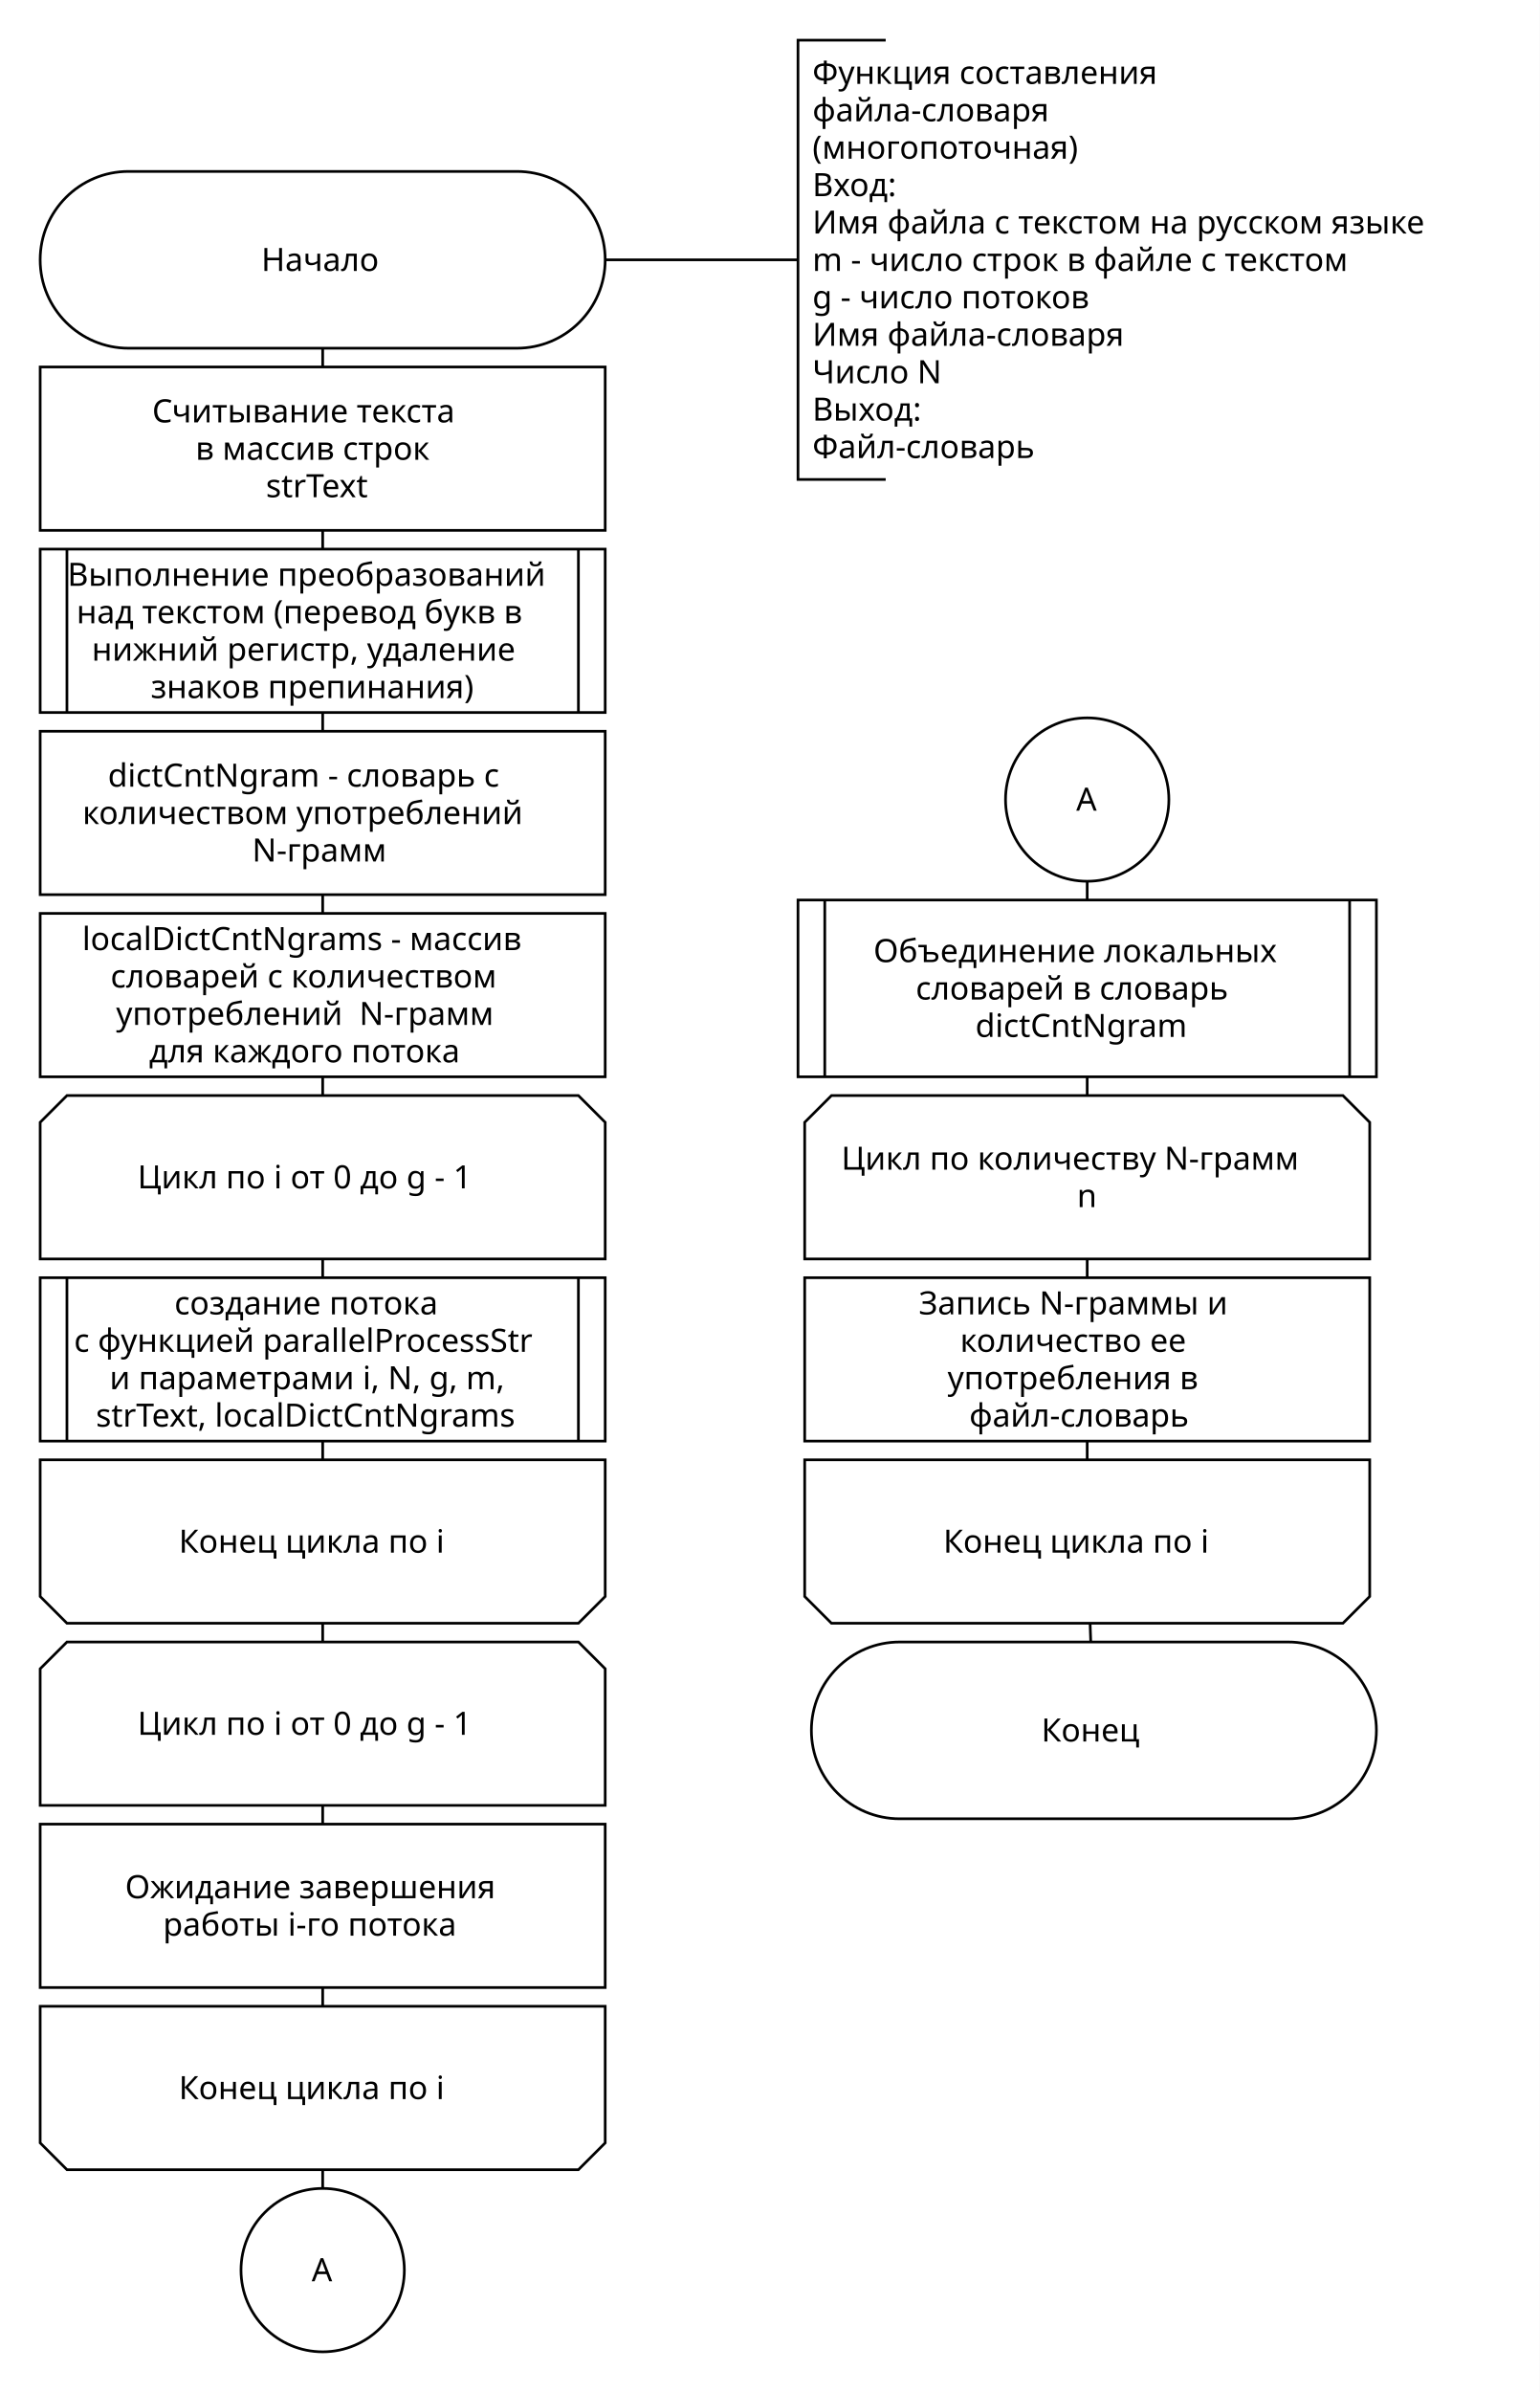
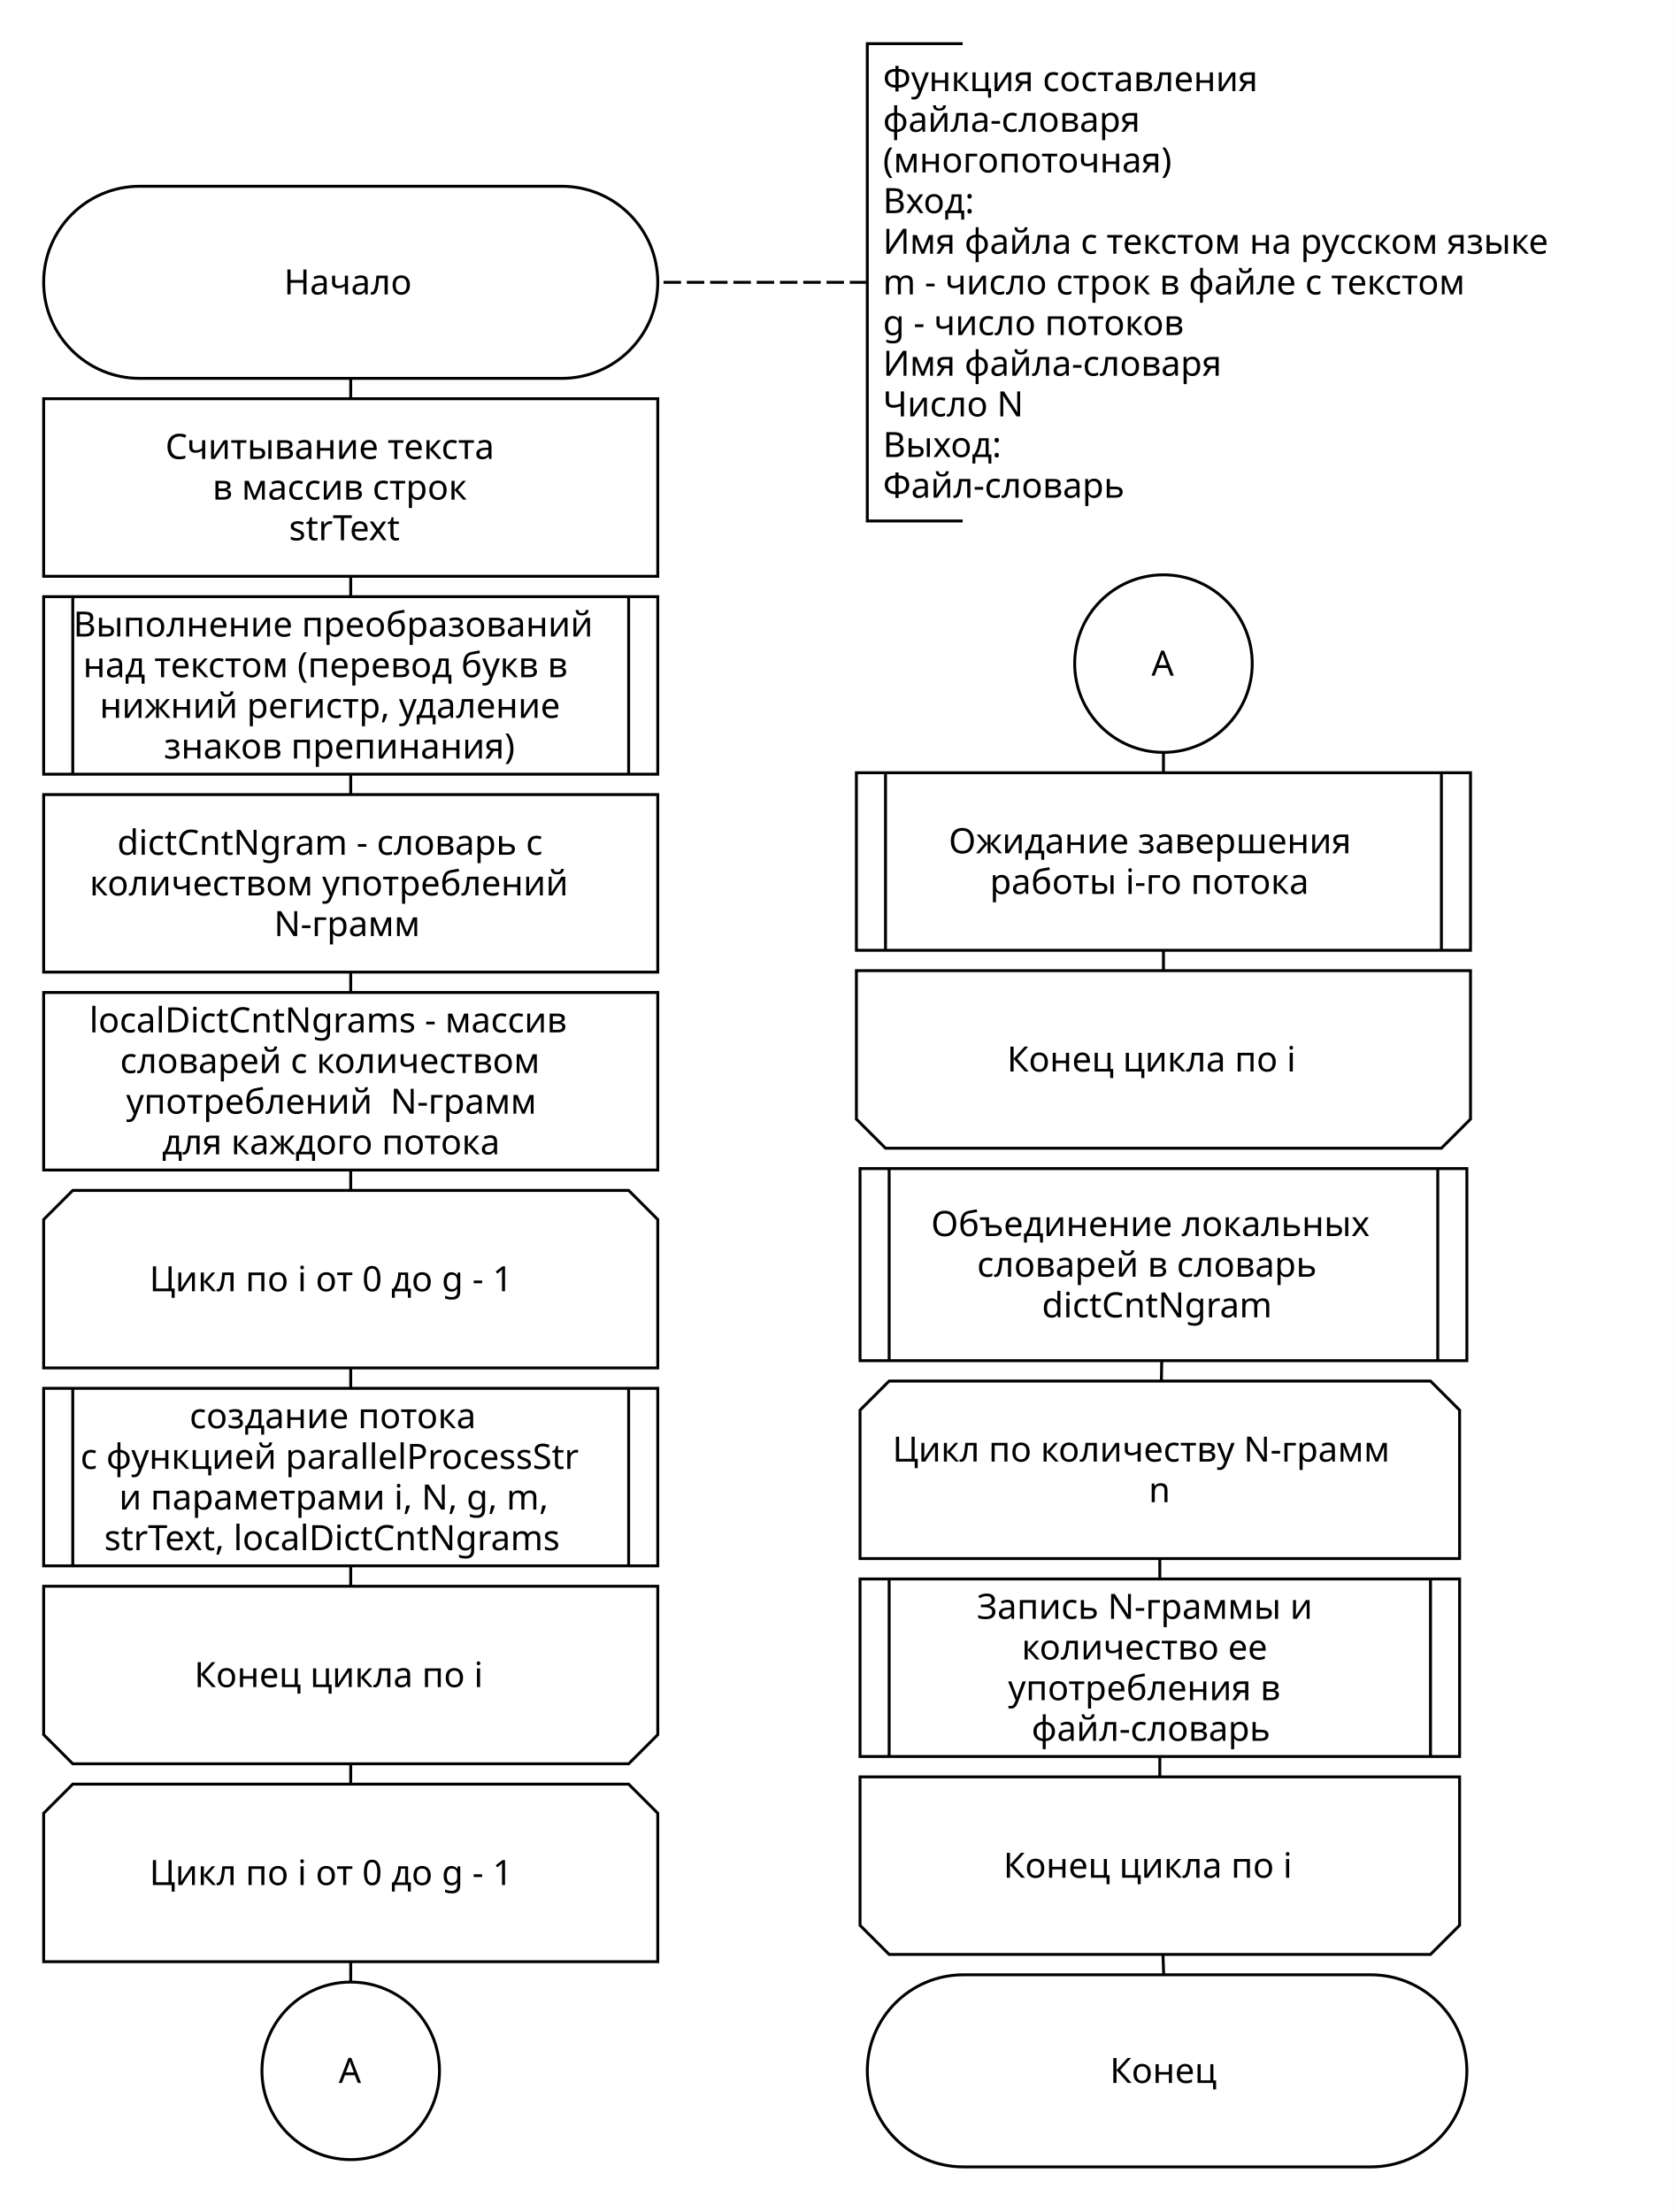
- <svg xmlns="http://www.w3.org/2000/svg" fill-opacity="1" color-rendering="auto" color-interpolation="auto" text-rendering="auto" stroke="black" stroke-linecap="square" width="575" stroke-miterlimit="10" shape-rendering="auto" stroke-opacity="1" fill="black" stroke-dasharray="none" font-weight="normal" stroke-width="1" height="893" font-family="'Dialog'" font-style="normal" stroke-linejoin="miter" font-size="12px" stroke-dashoffset="0" image-rendering="auto">
+ <svg xmlns="http://www.w3.org/2000/svg" fill-opacity="1" color-rendering="auto" color-interpolation="auto" text-rendering="auto" stroke="black" stroke-linecap="square" width="575" stroke-miterlimit="10" shape-rendering="auto" stroke-opacity="1" fill="black" stroke-dasharray="none" font-weight="normal" stroke-width="1" height="760" font-family="'Dialog'" font-style="normal" stroke-linejoin="miter" font-size="12px" stroke-dashoffset="0" image-rendering="auto">
  <defs id="genericDefs" />
  <g>
    <defs id="defs1">
      <clipPath clipPathUnits="userSpaceOnUse" id="clipPath1">
-         <path d="M0 0 L575 0 L575 893 L0 893 L0 0 Z" />
+         <path d="M0 0 L575 0 L575 760 L0 760 L0 0 Z" />
      </clipPath>
      <clipPath clipPathUnits="userSpaceOnUse" id="clipPath2">
-         <path d="M519 130 L1094 130 L1094 1023 L519 1023 L519 130 Z" />
+         <path d="M519 130 L1094 130 L1094 890 L519 890 L519 130 Z" />
      </clipPath>
    </defs>
    <g fill="white" text-rendering="geometricPrecision" shape-rendering="geometricPrecision" transform="translate(-519,-130)" stroke="white">
-       <rect x="519" width="575" height="893" y="130" clip-path="url(#clipPath2)" stroke="none" />
+       <rect x="519" width="575" height="760" y="130" clip-path="url(#clipPath2)" stroke="none" />
    </g>
    <g text-rendering="geometricPrecision" stroke-miterlimit="1.45" shape-rendering="geometricPrecision" transform="matrix(1,0,0,1,-519,-130)" stroke-linecap="butt">
      <rect x="534" y="194" clip-path="url(#clipPath2)" fill="none" width="211" rx="33" ry="33" height="66" />
      <text x="616.584" xml:space="preserve" y="231.154" clip-path="url(#clipPath2)" font-family="sans-serif" stroke="none">Начало</text>
    </g>
    <g text-rendering="geometricPrecision" stroke-miterlimit="1.45" shape-rendering="geometricPrecision" transform="matrix(1,0,0,1,-519,-130)" stroke-linecap="butt">
      <path fill="none" d="M849.75 145 L817 145 L817 309 L849.75 309" clip-path="url(#clipPath2)" />
      <text x="822.384" xml:space="preserve" y="161.31" clip-path="url(#clipPath2)" font-family="sans-serif" stroke="none">Функция составления </text>
      <text x="822.384" xml:space="preserve" y="175.279" clip-path="url(#clipPath2)" font-family="sans-serif" stroke="none">файла-словаря</text>
      <text x="822.384" xml:space="preserve" y="189.248" clip-path="url(#clipPath2)" font-family="sans-serif" stroke="none">(многопоточная)</text>
      <text x="822.384" xml:space="preserve" y="203.217" clip-path="url(#clipPath2)" font-family="sans-serif" stroke="none">Вход:</text>
      <text x="822.384" xml:space="preserve" y="217.185" clip-path="url(#clipPath2)" font-family="sans-serif" stroke="none">Имя файла с текстом на русском языке</text>
      <text x="822.384" xml:space="preserve" y="231.154" clip-path="url(#clipPath2)" font-family="sans-serif" stroke="none">m - число строк в файле с текстом</text>
      <text x="822.384" xml:space="preserve" y="245.123" clip-path="url(#clipPath2)" font-family="sans-serif" stroke="none">g - число потоков</text>
      <text x="822.384" xml:space="preserve" y="259.092" clip-path="url(#clipPath2)" font-family="sans-serif" stroke="none">Имя файла-словаря</text>
      <text x="822.384" xml:space="preserve" y="273.06" clip-path="url(#clipPath2)" font-family="sans-serif" stroke="none">Число N</text>
      <text x="822.384" xml:space="preserve" y="287.029" clip-path="url(#clipPath2)" font-family="sans-serif" stroke="none">Выход:</text>
      <text x="822.384" xml:space="preserve" y="300.998" clip-path="url(#clipPath2)" font-family="sans-serif" stroke="none">Файл-словарь</text>
    </g>
    <g text-rendering="geometricPrecision" stroke-miterlimit="1.45" shape-rendering="geometricPrecision" transform="matrix(1,0,0,1,-519,-130)" stroke-linecap="butt">
      <path fill="none" d="M534 267 L745 267 L745 328 L534 328 Z" clip-path="url(#clipPath2)" />
      <text x="575.812" xml:space="preserve" y="287.685" clip-path="url(#clipPath2)" font-family="sans-serif" stroke="none">Считывание текста </text>
      <text x="592.016" xml:space="preserve" y="301.654" clip-path="url(#clipPath2)" font-family="sans-serif" stroke="none">в массив строк</text>
      <text x="618.295" xml:space="preserve" y="315.623" clip-path="url(#clipPath2)" font-family="sans-serif" stroke="none">strText</text>
    </g>
    <g text-rendering="geometricPrecision" stroke-miterlimit="1.45" shape-rendering="geometricPrecision" transform="matrix(1,0,0,1,-519,-130)" stroke-linecap="butt">
      <rect fill="none" x="534" width="211" height="61" y="335" clip-path="url(#clipPath2)" />
      <path fill="none" d="M544 335 L544 396 M735 335 L735 396 M544 335 Z" clip-path="url(#clipPath2)" />
      <text x="544.2" xml:space="preserve" y="348.701" clip-path="url(#clipPath2)" font-family="sans-serif" stroke="none">Выполнение преобразований </text>
      <text x="547.563" xml:space="preserve" y="362.67" clip-path="url(#clipPath2)" font-family="sans-serif" stroke="none">над текстом (перевод букв в</text>
      <text x="553.259" xml:space="preserve" y="376.639" clip-path="url(#clipPath2)" font-family="sans-serif" stroke="none">нижний регистр, удаление</text>
      <text x="575.355" xml:space="preserve" y="390.607" clip-path="url(#clipPath2)" font-family="sans-serif" stroke="none">знаков препинания)</text>
    </g>
    <g text-rendering="geometricPrecision" stroke-miterlimit="1.45" shape-rendering="geometricPrecision" transform="matrix(1,0,0,1,-519,-130)" stroke-linecap="butt">
      <path fill="none" d="M544 539 L735 539 L745 549 L745 600 L534 600 L534 549 Z" clip-path="url(#clipPath2)" />
      <text x="570.371" xml:space="preserve" y="573.654" clip-path="url(#clipPath2)" font-family="sans-serif" stroke="none">Цикл по i от 0 до g - 1</text>
    </g>
    <g text-rendering="geometricPrecision" stroke-miterlimit="1.45" shape-rendering="geometricPrecision" transform="matrix(1,0,0,1,-519,-130)" stroke-linecap="butt">
      <rect fill="none" x="534" width="211" height="61" y="607" clip-path="url(#clipPath2)" />
      <path fill="none" d="M544 607 L544 668 M735 607 L735 668 M544 607 Z" clip-path="url(#clipPath2)" />
      <text x="584.126" xml:space="preserve" y="620.701" clip-path="url(#clipPath2)" font-family="sans-serif" stroke="none">создание потока </text>
      <text x="546.638" xml:space="preserve" y="634.67" clip-path="url(#clipPath2)" font-family="sans-serif" stroke="none">с функцией parallelProcessStr</text>
      <text x="559.918" xml:space="preserve" y="648.639" clip-path="url(#clipPath2)" font-family="sans-serif" stroke="none">и параметрами i, N, g, m,</text>
      <text x="554.806" xml:space="preserve" y="662.607" clip-path="url(#clipPath2)" font-family="sans-serif" stroke="none">strText, localDictCntNgrams</text>
    </g>
    <g text-rendering="geometricPrecision" stroke-miterlimit="1.45" shape-rendering="geometricPrecision" transform="matrix(1,0,0,1,-519,-130)" stroke-linecap="butt">
      <path fill="none" d="M534 403 L745 403 L745 464 L534 464 Z" clip-path="url(#clipPath2)" />
      <text x="559.288" xml:space="preserve" y="423.685" clip-path="url(#clipPath2)" font-family="sans-serif" stroke="none">dictCntNgram - словарь с </text>
      <text x="549.805" xml:space="preserve" y="437.654" clip-path="url(#clipPath2)" font-family="sans-serif" stroke="none">количеством употреблений </text>
      <text x="613.156" xml:space="preserve" y="451.623" clip-path="url(#clipPath2)" font-family="sans-serif" stroke="none">N-грамм</text>
    </g>
    <g text-rendering="geometricPrecision" stroke-miterlimit="1.45" shape-rendering="geometricPrecision" transform="matrix(1,0,0,1,-519,-130)" stroke-linecap="butt">
      <path fill="none" d="M534 675 L745 675 L745 726 L735 736 L544 736 L534 726 Z" clip-path="url(#clipPath2)" />
      <text x="585.769" xml:space="preserve" y="709.654" clip-path="url(#clipPath2)" font-family="sans-serif" stroke="none">Конец цикла по i</text>
    </g>
    <g text-rendering="geometricPrecision" stroke-miterlimit="1.45" shape-rendering="geometricPrecision" transform="matrix(1,0,0,1,-519,-130)" stroke-linecap="butt">
      <path fill="none" d="M544 743 L735 743 L745 753 L745 804 L534 804 L534 753 Z" clip-path="url(#clipPath2)" />
      <text x="570.371" xml:space="preserve" y="777.654" clip-path="url(#clipPath2)" font-family="sans-serif" stroke="none">Цикл по i от 0 до g - 1</text>
    </g>
    <g text-rendering="geometricPrecision" stroke-miterlimit="1.45" shape-rendering="geometricPrecision" transform="matrix(1,0,0,1,-519,-130)" stroke-linecap="butt">
-       <path fill="none" d="M534 879 L745 879 L745 930 L735 940 L544 940 L534 930 Z" clip-path="url(#clipPath2)" />
-       <text x="585.769" xml:space="preserve" y="913.654" clip-path="url(#clipPath2)" font-family="sans-serif" stroke="none">Конец цикла по i</text>
-     </g>
-     <g text-rendering="geometricPrecision" stroke-miterlimit="1.45" shape-rendering="geometricPrecision" transform="matrix(1,0,0,1,-519,-130)" stroke-linecap="butt">
-       <path fill="none" d="M534 811 L745 811 L745 872 L534 872 Z" clip-path="url(#clipPath2)" />
-       <text x="565.71" xml:space="preserve" y="838.67" clip-path="url(#clipPath2)" font-family="sans-serif" stroke="none">Ожидание завершения</text>
-       <text x="579.881" xml:space="preserve" y="852.639" clip-path="url(#clipPath2)" font-family="sans-serif" stroke="none">работы i-го потока</text>
+       <path fill="none" d="M813.25 463.5 L1024.25 463.5 L1024.25 514.5 L1014.25 524.5 L823.25 524.5 L813.25 514.5 Z" clip-path="url(#clipPath2)" />
+       <text x="865.019" xml:space="preserve" y="498.154" clip-path="url(#clipPath2)" font-family="sans-serif" stroke="none">Конец цикла по i</text>
    </g>
    <g text-rendering="geometricPrecision" stroke-miterlimit="1.45" shape-rendering="geometricPrecision" transform="matrix(1,0,0,1,-519,-130)" stroke-linecap="butt">
      <path fill="none" d="M534 471 L745 471 L745 532 L534 532 Z" clip-path="url(#clipPath2)" />
      <text x="549.702" xml:space="preserve" y="484.701" clip-path="url(#clipPath2)" font-family="sans-serif" stroke="none">localDictCntNgrams - массив </text>
      <text x="560.269" xml:space="preserve" y="498.67" clip-path="url(#clipPath2)" font-family="sans-serif" stroke="none">словарей с количеством </text>
      <text x="562.347" xml:space="preserve" y="512.639" clip-path="url(#clipPath2)" font-family="sans-serif" stroke="none">употреблений  N-грамм </text>
      <text x="574.684" xml:space="preserve" y="526.607" clip-path="url(#clipPath2)" font-family="sans-serif" stroke="none">для каждого потока</text>
    </g>
    <g text-rendering="geometricPrecision" stroke-miterlimit="1.45" shape-rendering="geometricPrecision" transform="matrix(1,0,0,1,-519,-130)" stroke-linecap="butt">
-       <circle fill="none" r="30.5" clip-path="url(#clipPath2)" cx="639.5" cy="977.5" />
-       <text x="635.395" xml:space="preserve" y="981.654" clip-path="url(#clipPath2)" font-family="sans-serif" stroke="none">A</text>
+       <circle fill="none" r="30.5" clip-path="url(#clipPath2)" cx="639.5" cy="841.5" />
+       <text x="635.395" xml:space="preserve" y="845.654" clip-path="url(#clipPath2)" font-family="sans-serif" stroke="none">A</text>
    </g>
    <g text-rendering="geometricPrecision" stroke-miterlimit="1.45" shape-rendering="geometricPrecision" transform="matrix(1,0,0,1,-519,-130)" stroke-linecap="butt">
-       <rect fill="none" x="817" width="216" height="66" y="466" clip-path="url(#clipPath2)" />
-       <path fill="none" d="M827 466 L827 532 M1023 466 L1023 532 M827 466 Z" clip-path="url(#clipPath2)" />
-       <text x="845.175" xml:space="preserve" y="489.185" clip-path="url(#clipPath2)" font-family="sans-serif" stroke="none">Объединение локальных</text>
-       <text x="860.963" xml:space="preserve" y="503.154" clip-path="url(#clipPath2)" font-family="sans-serif" stroke="none">словарей в словарь </text>
-       <text x="883.243" xml:space="preserve" y="517.123" clip-path="url(#clipPath2)" font-family="sans-serif" stroke="none">dictCntNgram</text>
+       <rect fill="none" x="814.5" width="208.5" height="66" y="531.5" clip-path="url(#clipPath2)" />
+       <path fill="none" d="M824.5 531.5 L824.5 597.5 M1013 531.5 L1013 597.5 M824.5 531.5 Z" clip-path="url(#clipPath2)" />
+       <text x="838.925" xml:space="preserve" y="554.686" clip-path="url(#clipPath2)" font-family="sans-serif" stroke="none">Объединение локальных</text>
+       <text x="854.713" xml:space="preserve" y="568.654" clip-path="url(#clipPath2)" font-family="sans-serif" stroke="none">словарей в словарь </text>
+       <text x="876.993" xml:space="preserve" y="582.623" clip-path="url(#clipPath2)" font-family="sans-serif" stroke="none">dictCntNgram</text>
    </g>
    <g text-rendering="geometricPrecision" stroke-miterlimit="1.45" shape-rendering="geometricPrecision" transform="matrix(1,0,0,1,-519,-130)" stroke-linecap="butt">
-       <path fill="none" d="M829.5 539 L1020.5 539 L1030.5 549 L1030.5 600 L819.5 600 L819.5 549 Z" clip-path="url(#clipPath2)" />
-       <text x="833.178" xml:space="preserve" y="566.67" clip-path="url(#clipPath2)" font-family="sans-serif" stroke="none">Цикл по количеству N-грамм</text>
-       <text x="921.197" xml:space="preserve" y="580.639" clip-path="url(#clipPath2)" font-family="sans-serif" stroke="none">n</text>
+       <path fill="none" d="M824.5 604.5 L1010.5 604.5 L1020.5 614.5 L1020.5 665.5 L814.5 665.5 L814.5 614.5 Z" clip-path="url(#clipPath2)" />
+       <text x="825.678" xml:space="preserve" y="632.17" clip-path="url(#clipPath2)" font-family="sans-serif" stroke="none">Цикл по количеству N-грамм</text>
+       <text x="913.697" xml:space="preserve" y="646.139" clip-path="url(#clipPath2)" font-family="sans-serif" stroke="none">n</text>
    </g>
    <g text-rendering="geometricPrecision" stroke-miterlimit="1.45" shape-rendering="geometricPrecision" transform="matrix(1,0,0,1,-519,-130)" stroke-linecap="butt">
-       <path fill="none" d="M819.5 675 L1030.5 675 L1030.5 726 L1020.5 736 L829.5 736 L819.5 726 Z" clip-path="url(#clipPath2)" />
-       <text x="871.269" xml:space="preserve" y="709.654" clip-path="url(#clipPath2)" font-family="sans-serif" stroke="none">Конец цикла по i</text>
+       <path fill="none" d="M814.5 740.5 L1020.5 740.5 L1020.5 791.5 L1010.5 801.5 L824.5 801.5 L814.5 791.5 Z" clip-path="url(#clipPath2)" />
+       <text x="863.769" xml:space="preserve" y="775.154" clip-path="url(#clipPath2)" font-family="sans-serif" stroke="none">Конец цикла по i</text>
    </g>
    <g text-rendering="geometricPrecision" stroke-miterlimit="1.45" shape-rendering="geometricPrecision" transform="matrix(1,0,0,1,-519,-130)" stroke-linecap="butt">
-       <path fill="none" d="M819.5 607 L1030.5 607 L1030.5 668 L819.5 668 Z" clip-path="url(#clipPath2)" />
-       <text x="862.117" xml:space="preserve" y="620.701" clip-path="url(#clipPath2)" font-family="sans-serif" stroke="none">Запись N-граммы и </text>
-       <text x="877.536" xml:space="preserve" y="634.67" clip-path="url(#clipPath2)" font-family="sans-serif" stroke="none">количество ее </text>
-       <text x="872.852" xml:space="preserve" y="648.639" clip-path="url(#clipPath2)" font-family="sans-serif" stroke="none">употребления в </text>
-       <text x="880.932" xml:space="preserve" y="662.607" clip-path="url(#clipPath2)" font-family="sans-serif" stroke="none">файл-словарь</text>
+       <rect x="817" y="808.5" clip-path="url(#clipPath2)" fill="none" width="206" rx="33" ry="33" height="66" />
+       <text x="900.371" xml:space="preserve" y="845.654" clip-path="url(#clipPath2)" font-family="sans-serif" stroke="none">Конец</text>
    </g>
    <g text-rendering="geometricPrecision" stroke-miterlimit="1.45" shape-rendering="geometricPrecision" transform="matrix(1,0,0,1,-519,-130)" stroke-linecap="butt">
-       <rect x="822" y="743" clip-path="url(#clipPath2)" fill="none" width="211" rx="33" ry="33" height="66" />
-       <text x="907.871" xml:space="preserve" y="780.154" clip-path="url(#clipPath2)" font-family="sans-serif" stroke="none">Конец</text>
+       <circle fill="none" r="30.5" clip-path="url(#clipPath2)" cx="918.75" cy="358" />
+       <text x="914.645" xml:space="preserve" y="362.154" clip-path="url(#clipPath2)" font-family="sans-serif" stroke="none">A</text>
    </g>
    <g text-rendering="geometricPrecision" stroke-miterlimit="1.45" shape-rendering="geometricPrecision" transform="matrix(1,0,0,1,-519,-130)" stroke-linecap="butt">
-       <circle fill="none" r="30.5" clip-path="url(#clipPath2)" cx="925" cy="428.5" />
-       <text x="920.895" xml:space="preserve" y="432.654" clip-path="url(#clipPath2)" font-family="sans-serif" stroke="none">A</text>
+       <rect fill="none" x="813.25" width="211" height="61" y="395.5" clip-path="url(#clipPath2)" />
+       <path fill="none" d="M823.25 395.5 L823.25 456.5 M1014.25 395.5 L1014.25 456.5 M823.25 395.5 Z" clip-path="url(#clipPath2)" />
+       <text x="844.96" xml:space="preserve" y="423.17" clip-path="url(#clipPath2)" font-family="sans-serif" stroke="none">Ожидание завершения</text>
+       <text x="859.131" xml:space="preserve" y="437.139" clip-path="url(#clipPath2)" font-family="sans-serif" stroke="none">работы i-го потока</text>
    </g>
    <g text-rendering="geometricPrecision" stroke-miterlimit="1.45" shape-rendering="geometricPrecision" transform="matrix(1,0,0,1,-519,-130)" stroke-linecap="butt">
+       <rect fill="none" x="814.5" width="206" height="61" y="672.5" clip-path="url(#clipPath2)" />
+       <path fill="none" d="M824.5 672.5 L824.5 733.5 M1010.5 672.5 L1010.5 733.5 M824.5 672.5 Z" clip-path="url(#clipPath2)" />
+       <text x="854.617" xml:space="preserve" y="686.201" clip-path="url(#clipPath2)" font-family="sans-serif" stroke="none">Запись N-граммы и </text>
+       <text x="870.036" xml:space="preserve" y="700.17" clip-path="url(#clipPath2)" font-family="sans-serif" stroke="none">количество ее </text>
+       <text x="865.352" xml:space="preserve" y="714.139" clip-path="url(#clipPath2)" font-family="sans-serif" stroke="none">употребления в </text>
+       <text x="873.432" xml:space="preserve" y="728.107" clip-path="url(#clipPath2)" font-family="sans-serif" stroke="none">файл-словарь</text>
+     </g>
+     <g text-rendering="geometricPrecision" stroke-miterlimit="1.45" stroke-dasharray="6,2" shape-rendering="geometricPrecision" transform="matrix(1,0,0,1,-519,-130)" stroke-linecap="butt">
      <path fill="none" d="M816.985 227 L745.012 227" clip-path="url(#clipPath2)" />
    </g>
    <g text-rendering="geometricPrecision" stroke-miterlimit="1.45" shape-rendering="geometricPrecision" transform="matrix(1,0,0,1,-519,-130)" stroke-linecap="butt">
      <path fill="none" d="M639.5 260.012 L639.5 267.005" clip-path="url(#clipPath2)" />
      <path fill="none" d="M639.5 328.014 L639.5 335.006" clip-path="url(#clipPath2)" />
      <path fill="none" d="M639.5 600.014 L639.5 607.006" clip-path="url(#clipPath2)" />
      <path fill="none" d="M639.5 396.014 L639.5 403.006" clip-path="url(#clipPath2)" />
      <path fill="none" d="M639.5 668.014 L639.5 675.006" clip-path="url(#clipPath2)" />
      <path fill="none" d="M639.5 736.014 L639.5 743.006" clip-path="url(#clipPath2)" />
-       <path fill="none" d="M639.5 804.014 L639.5 811.006" clip-path="url(#clipPath2)" />
-       <path fill="none" d="M639.5 872.014 L639.5 879.006" clip-path="url(#clipPath2)" />
      <path fill="none" d="M639.5 464.014 L639.5 471.006" clip-path="url(#clipPath2)" />
      <path fill="none" d="M639.5 532.014 L639.5 539.006" clip-path="url(#clipPath2)" />
-       <path fill="none" d="M639.5 940.014 L639.5 947.006" clip-path="url(#clipPath2)" />
-       <path fill="none" d="M925 532.013 L925 539.005" clip-path="url(#clipPath2)" />
-       <path fill="none" d="M925 600.014 L925 607.006" clip-path="url(#clipPath2)" />
-       <path fill="none" d="M925 668.014 L925 675.006" clip-path="url(#clipPath2)" />
-       <path fill="none" d="M926.083 736.034 L926.331 743.02" clip-path="url(#clipPath2)" />
-       <path fill="none" d="M925 459.034 L925 466.02" clip-path="url(#clipPath2)" />
+       <path fill="none" d="M639.5 804.014 L639.5 811.006" clip-path="url(#clipPath2)" />
+       <path fill="none" d="M918.165 597.513 L918.041 604.505" clip-path="url(#clipPath2)" />
+       <path fill="none" d="M918.583 801.534 L918.831 808.52" clip-path="url(#clipPath2)" />
+       <path fill="none" d="M918.75 388.514 L918.75 395.506" clip-path="url(#clipPath2)" />
+       <path fill="none" d="M918.75 456.514 L918.75 463.506" clip-path="url(#clipPath2)" />
+       <path fill="none" d="M917.5 665.514 L917.5 672.506" clip-path="url(#clipPath2)" />
+       <path fill="none" d="M917.5 733.514 L917.5 740.506" clip-path="url(#clipPath2)" />
    </g>
  </g>
</svg>
